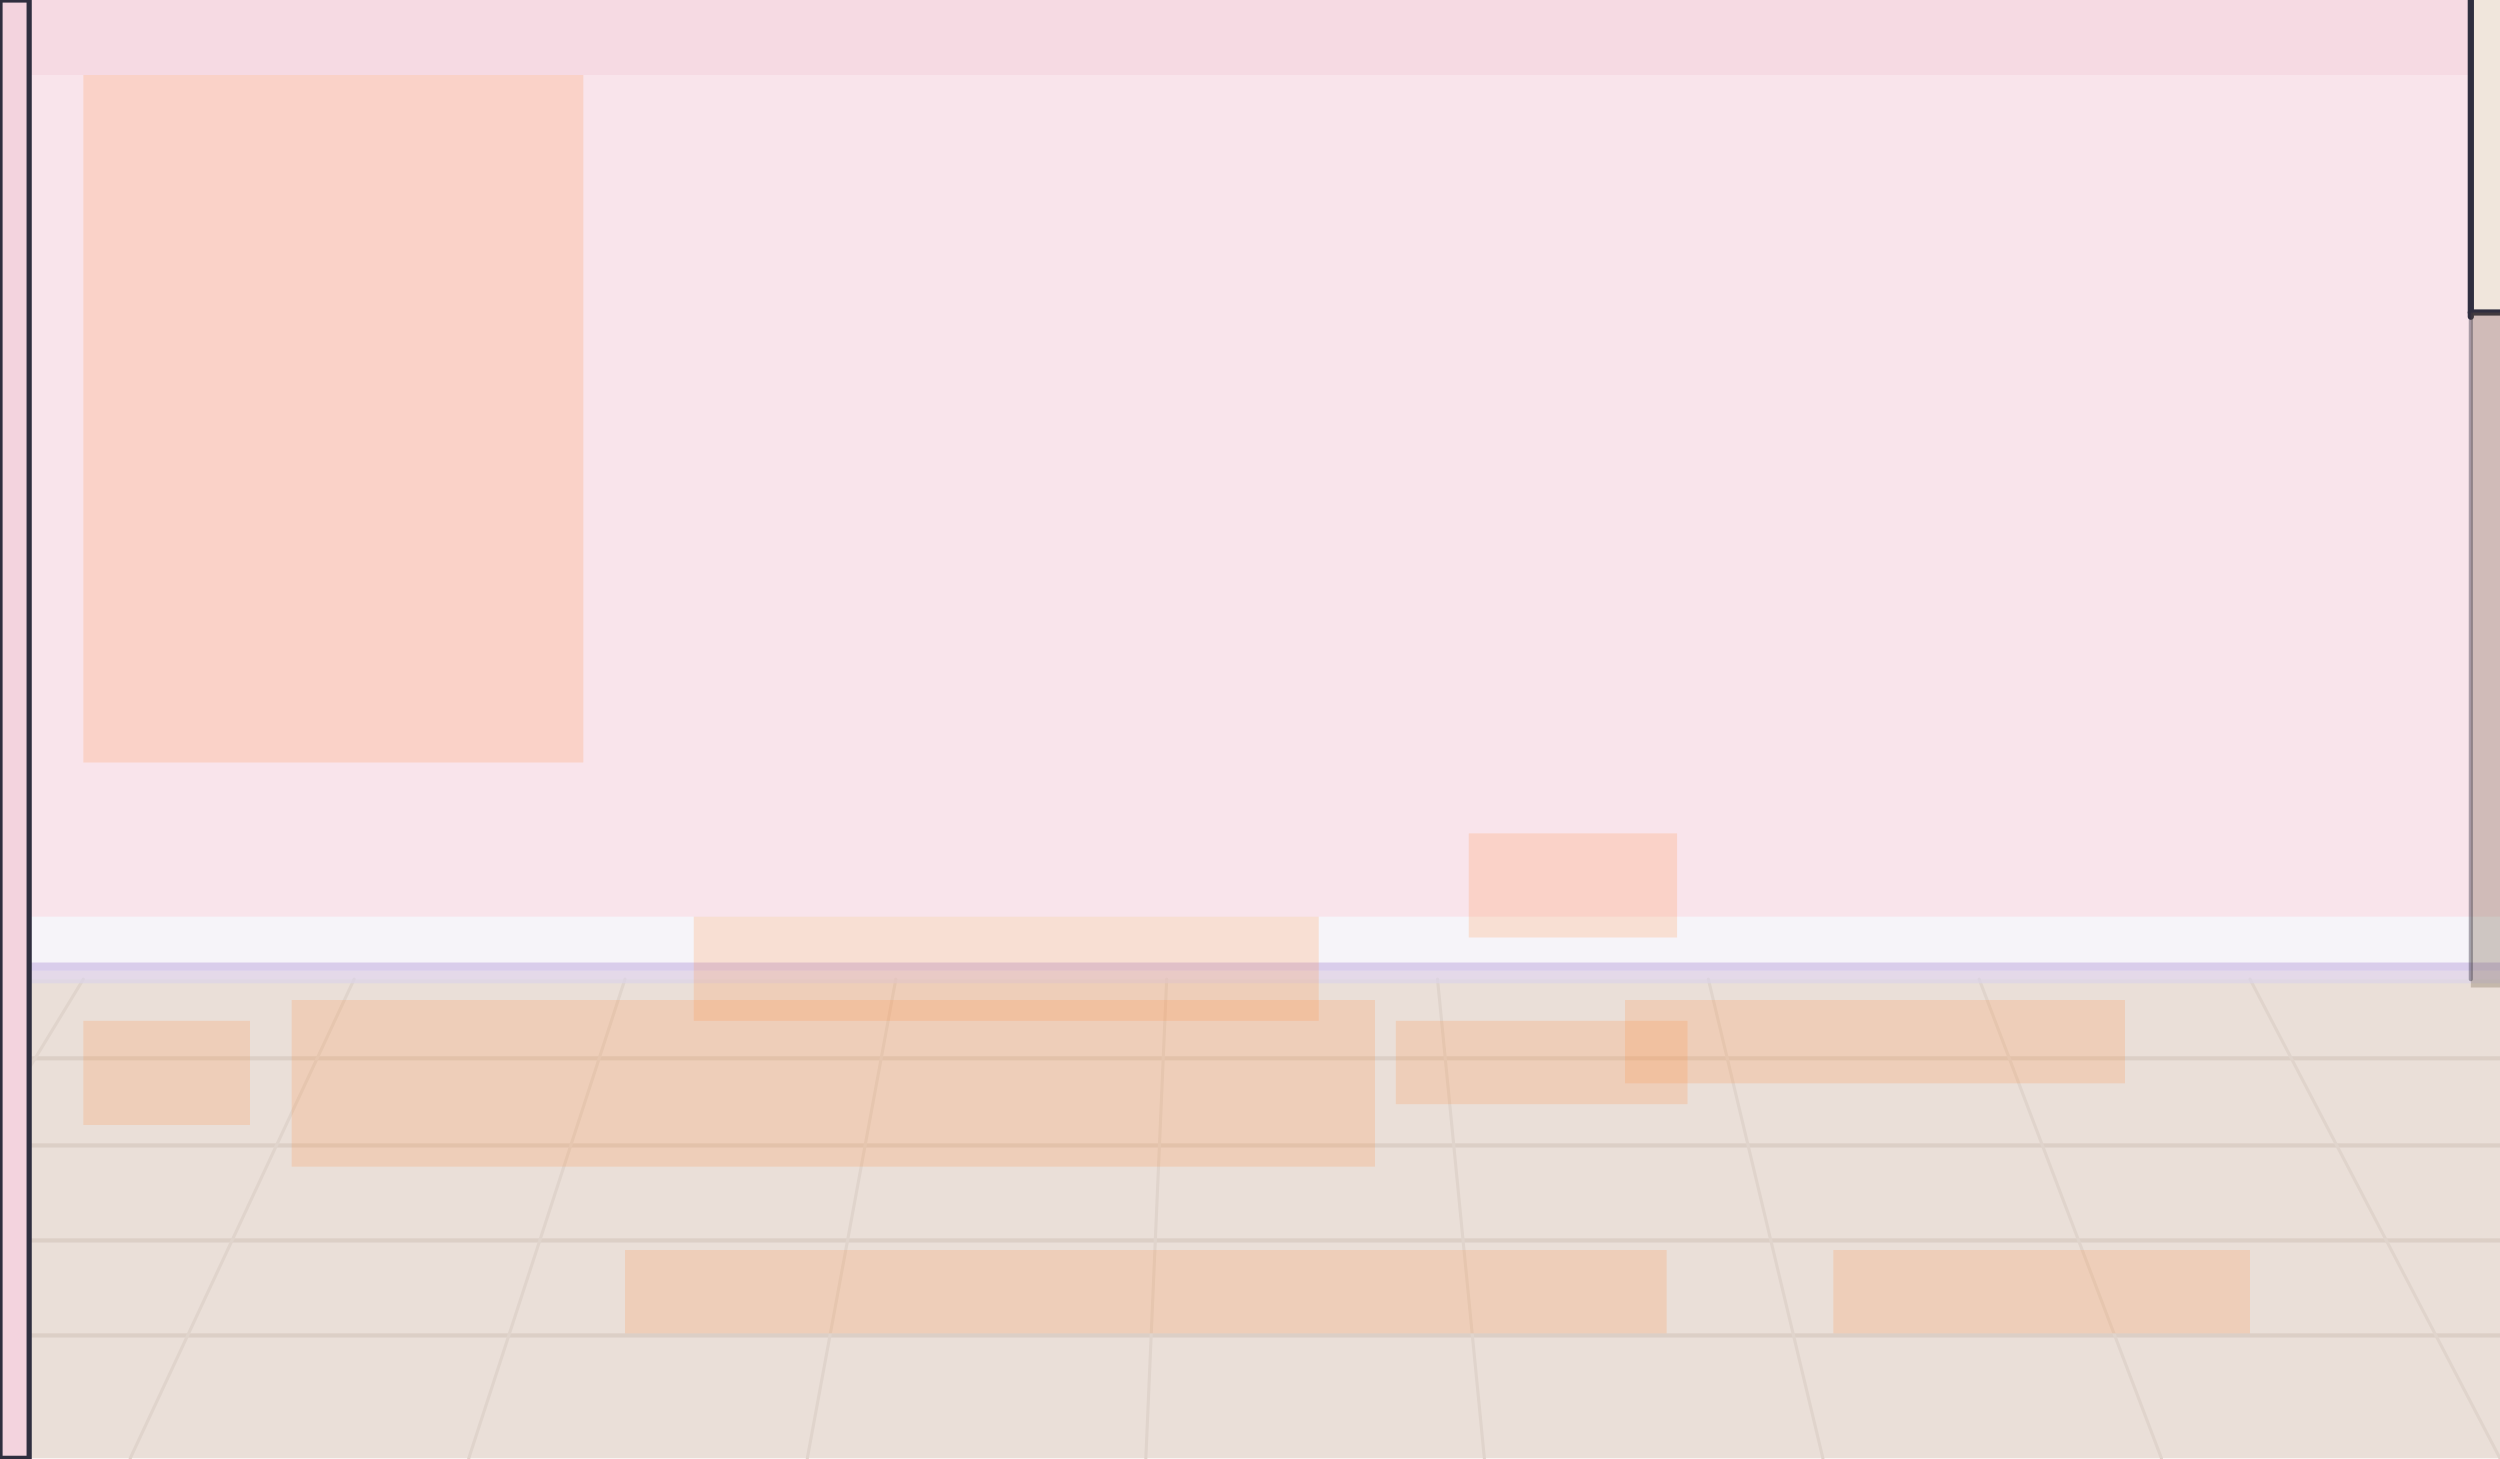
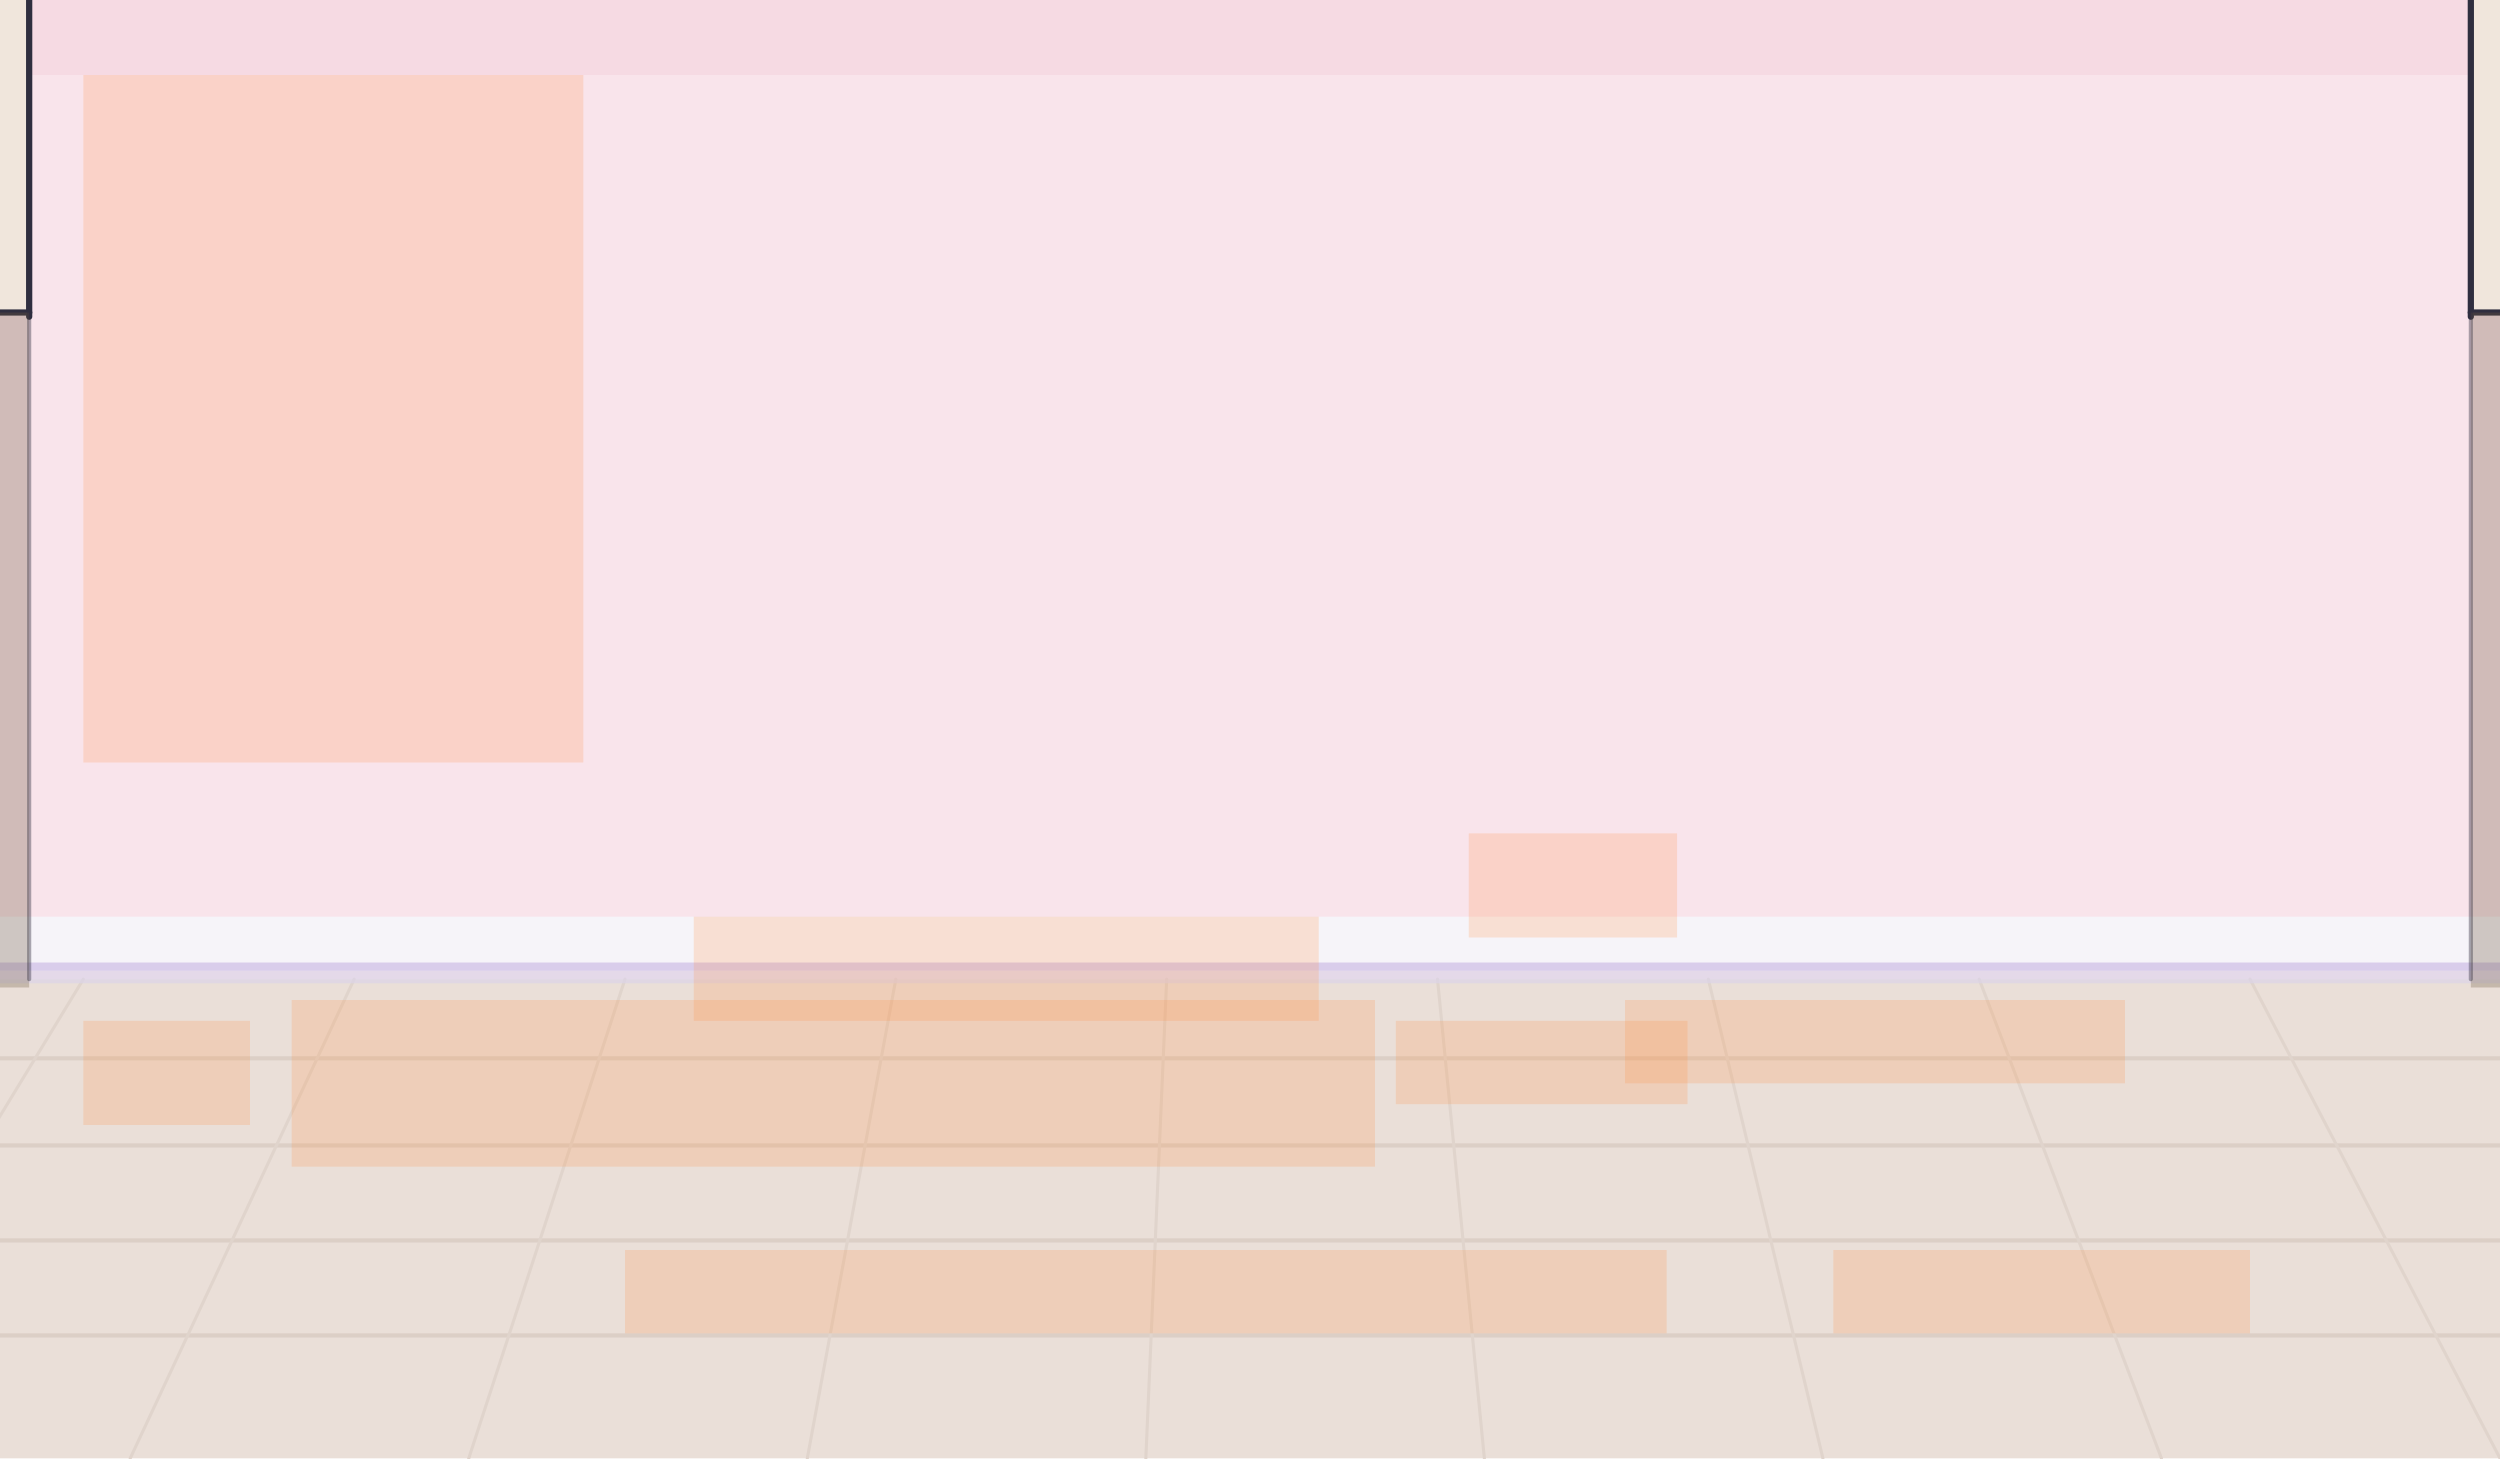
<svg xmlns="http://www.w3.org/2000/svg" viewBox="0 0 1200 700" width="1200" height="700">
  <g id="stěna">
    <rect x="0" y="0" width="1200" height="470" fill="#F9E4EB" stroke="none" />
    <rect x="0" y="0" width="1200" height="36" fill="#F3D3DE" stroke="none" opacity="0.6" />
  </g>
  <g id="podlaha">
    <rect x="0" y="470" width="1200" height="230" fill="#EADFD8" stroke="none" />
    <path d="M 0 508 L 1200 508" stroke="#DCCFC6" stroke-width="2" stroke-linejoin="round" stroke-linecap="round" />
    <path d="M 0 549.8 L 1200 549.8" stroke="#DCCFC6" stroke-width="2" stroke-linejoin="round" stroke-linecap="round" />
    <path d="M 0 595.4 L 1200 595.4" stroke="#DCCFC6" stroke-width="2" stroke-linejoin="round" stroke-linecap="round" />
    <path d="M 0 641 L 1200 641" stroke="#DCCFC6" stroke-width="2" stroke-linejoin="round" stroke-linecap="round" />
    <path d="M 40 470 L -100 700" stroke="#E0D4CC" stroke-width="1.5" stroke-linejoin="round" stroke-linecap="round" />
    <path d="M 170 470 L 62.5 700" stroke="#E0D4CC" stroke-width="1.5" stroke-linejoin="round" stroke-linecap="round" />
    <path d="M 300 470 L 225 700" stroke="#E0D4CC" stroke-width="1.5" stroke-linejoin="round" stroke-linecap="round" />
    <path d="M 430 470 L 387.5 700" stroke="#E0D4CC" stroke-width="1.5" stroke-linejoin="round" stroke-linecap="round" />
    <path d="M 560 470 L 550 700" stroke="#E0D4CC" stroke-width="1.5" stroke-linejoin="round" stroke-linecap="round" />
    <path d="M 690 470 L 712.5 700" stroke="#E0D4CC" stroke-width="1.5" stroke-linejoin="round" stroke-linecap="round" />
    <path d="M 820 470 L 875 700" stroke="#E0D4CC" stroke-width="1.5" stroke-linejoin="round" stroke-linecap="round" />
    <path d="M 950 470 L 1037.5 700" stroke="#E0D4CC" stroke-width="1.5" stroke-linejoin="round" stroke-linecap="round" />
    <path d="M 1080 470 L 1200 700" stroke="#E0D4CC" stroke-width="1.5" stroke-linejoin="round" stroke-linecap="round" />
    <path d="M 1210 470 L 1362.5 700" stroke="#E0D4CC" stroke-width="1.5" stroke-linejoin="round" stroke-linecap="round" />
    <path d="M 1340 470 L 1525 700" stroke="#E0D4CC" stroke-width="1.5" stroke-linejoin="round" stroke-linecap="round" />
  </g>
  <g id="lišta">
    <rect x="0" y="440" width="1200" height="26" fill="#F6F4F9" stroke="none" />
    <rect x="0" y="462" width="1200" height="4" fill="#D9CDEB" stroke="none" />
    <rect x="0" y="466" width="1200" height="6" fill="#DCD4E8" stroke="none" opacity="0.7" />
  </g>
-   <g id="zeď levá">
-     <rect x="0" y="0" width="14" height="700" fill="#F3D3DE" stroke="#2F2E3F" stroke-width="2.5" stroke-linejoin="round" stroke-linecap="round" />
+   <g id="průchod levý">
+     <rect x="0" y="0" width="14" height="150" fill="#F0E6DC" stroke="none" />
+     <path d="M 14 0 L 14 152" stroke="#2F2E3F" stroke-width="3" stroke-linejoin="round" stroke-linecap="round" />
+     <path d="M 0 150 L 14 150" stroke="#2F2E3F" stroke-width="3" stroke-linejoin="round" stroke-linecap="round" />
+     <rect x="0" y="150" width="14" height="324" fill="#6F5A41" stroke="none" opacity="0.3" />
+     <path d="M 14 150 L 14 470" stroke="#2F2E3F" stroke-width="2" stroke-linejoin="round" stroke-linecap="round" opacity="0.4" />
  </g>
  <g id="průchod pravý">
    <rect x="1186" y="0" width="14" height="150" fill="#F0E6DC" stroke="none" />
    <path d="M 1186 0 L 1186 152" stroke="#2F2E3F" stroke-width="3" stroke-linejoin="round" stroke-linecap="round" />
    <path d="M 1186 150 L 1200 150" stroke="#2F2E3F" stroke-width="3" stroke-linejoin="round" stroke-linecap="round" />
    <rect x="1186" y="150" width="14" height="324" fill="#6F5A41" stroke="none" opacity="0.3" />
    <path d="M 1186 150 L 1186 470" stroke="#2F2E3F" stroke-width="2" stroke-linejoin="round" stroke-linecap="round" opacity="0.4" />
  </g>
  <rect id="@slot postel" x="140" y="480" width="520" height="80" fill="#FF8C3D" opacity="0.2" />
  <rect id="@slot noční stolek" x="670" y="490" width="140" height="40" fill="#FF8C3D" opacity="0.2" />
  <rect id="@slot skříň" x="780" y="480" width="240" height="40" fill="#FF8C3D" opacity="0.2" />
  <rect id="@slot okno" x="40" y="36" width="240" height="330" fill="#FF8C3D" opacity="0.2" />
  <rect id="@slot deka" x="333" y="440" width="300" height="50" fill="#FF8C3D" opacity="0.2" />
  <rect id="@slot budík" x="705" y="400" width="100" height="50" fill="#FF8C3D" opacity="0.2" />
  <rect id="@slot koberec" x="300" y="600" width="500" height="40" fill="#FF8C3D" opacity="0.2" />
  <rect id="@slot lampa" x="40" y="490" width="80" height="50" fill="#FF8C3D" opacity="0.2" />
  <rect id="@slot hračka" x="880" y="600" width="200" height="40" fill="#FF8C3D" opacity="0.2" />
</svg>
